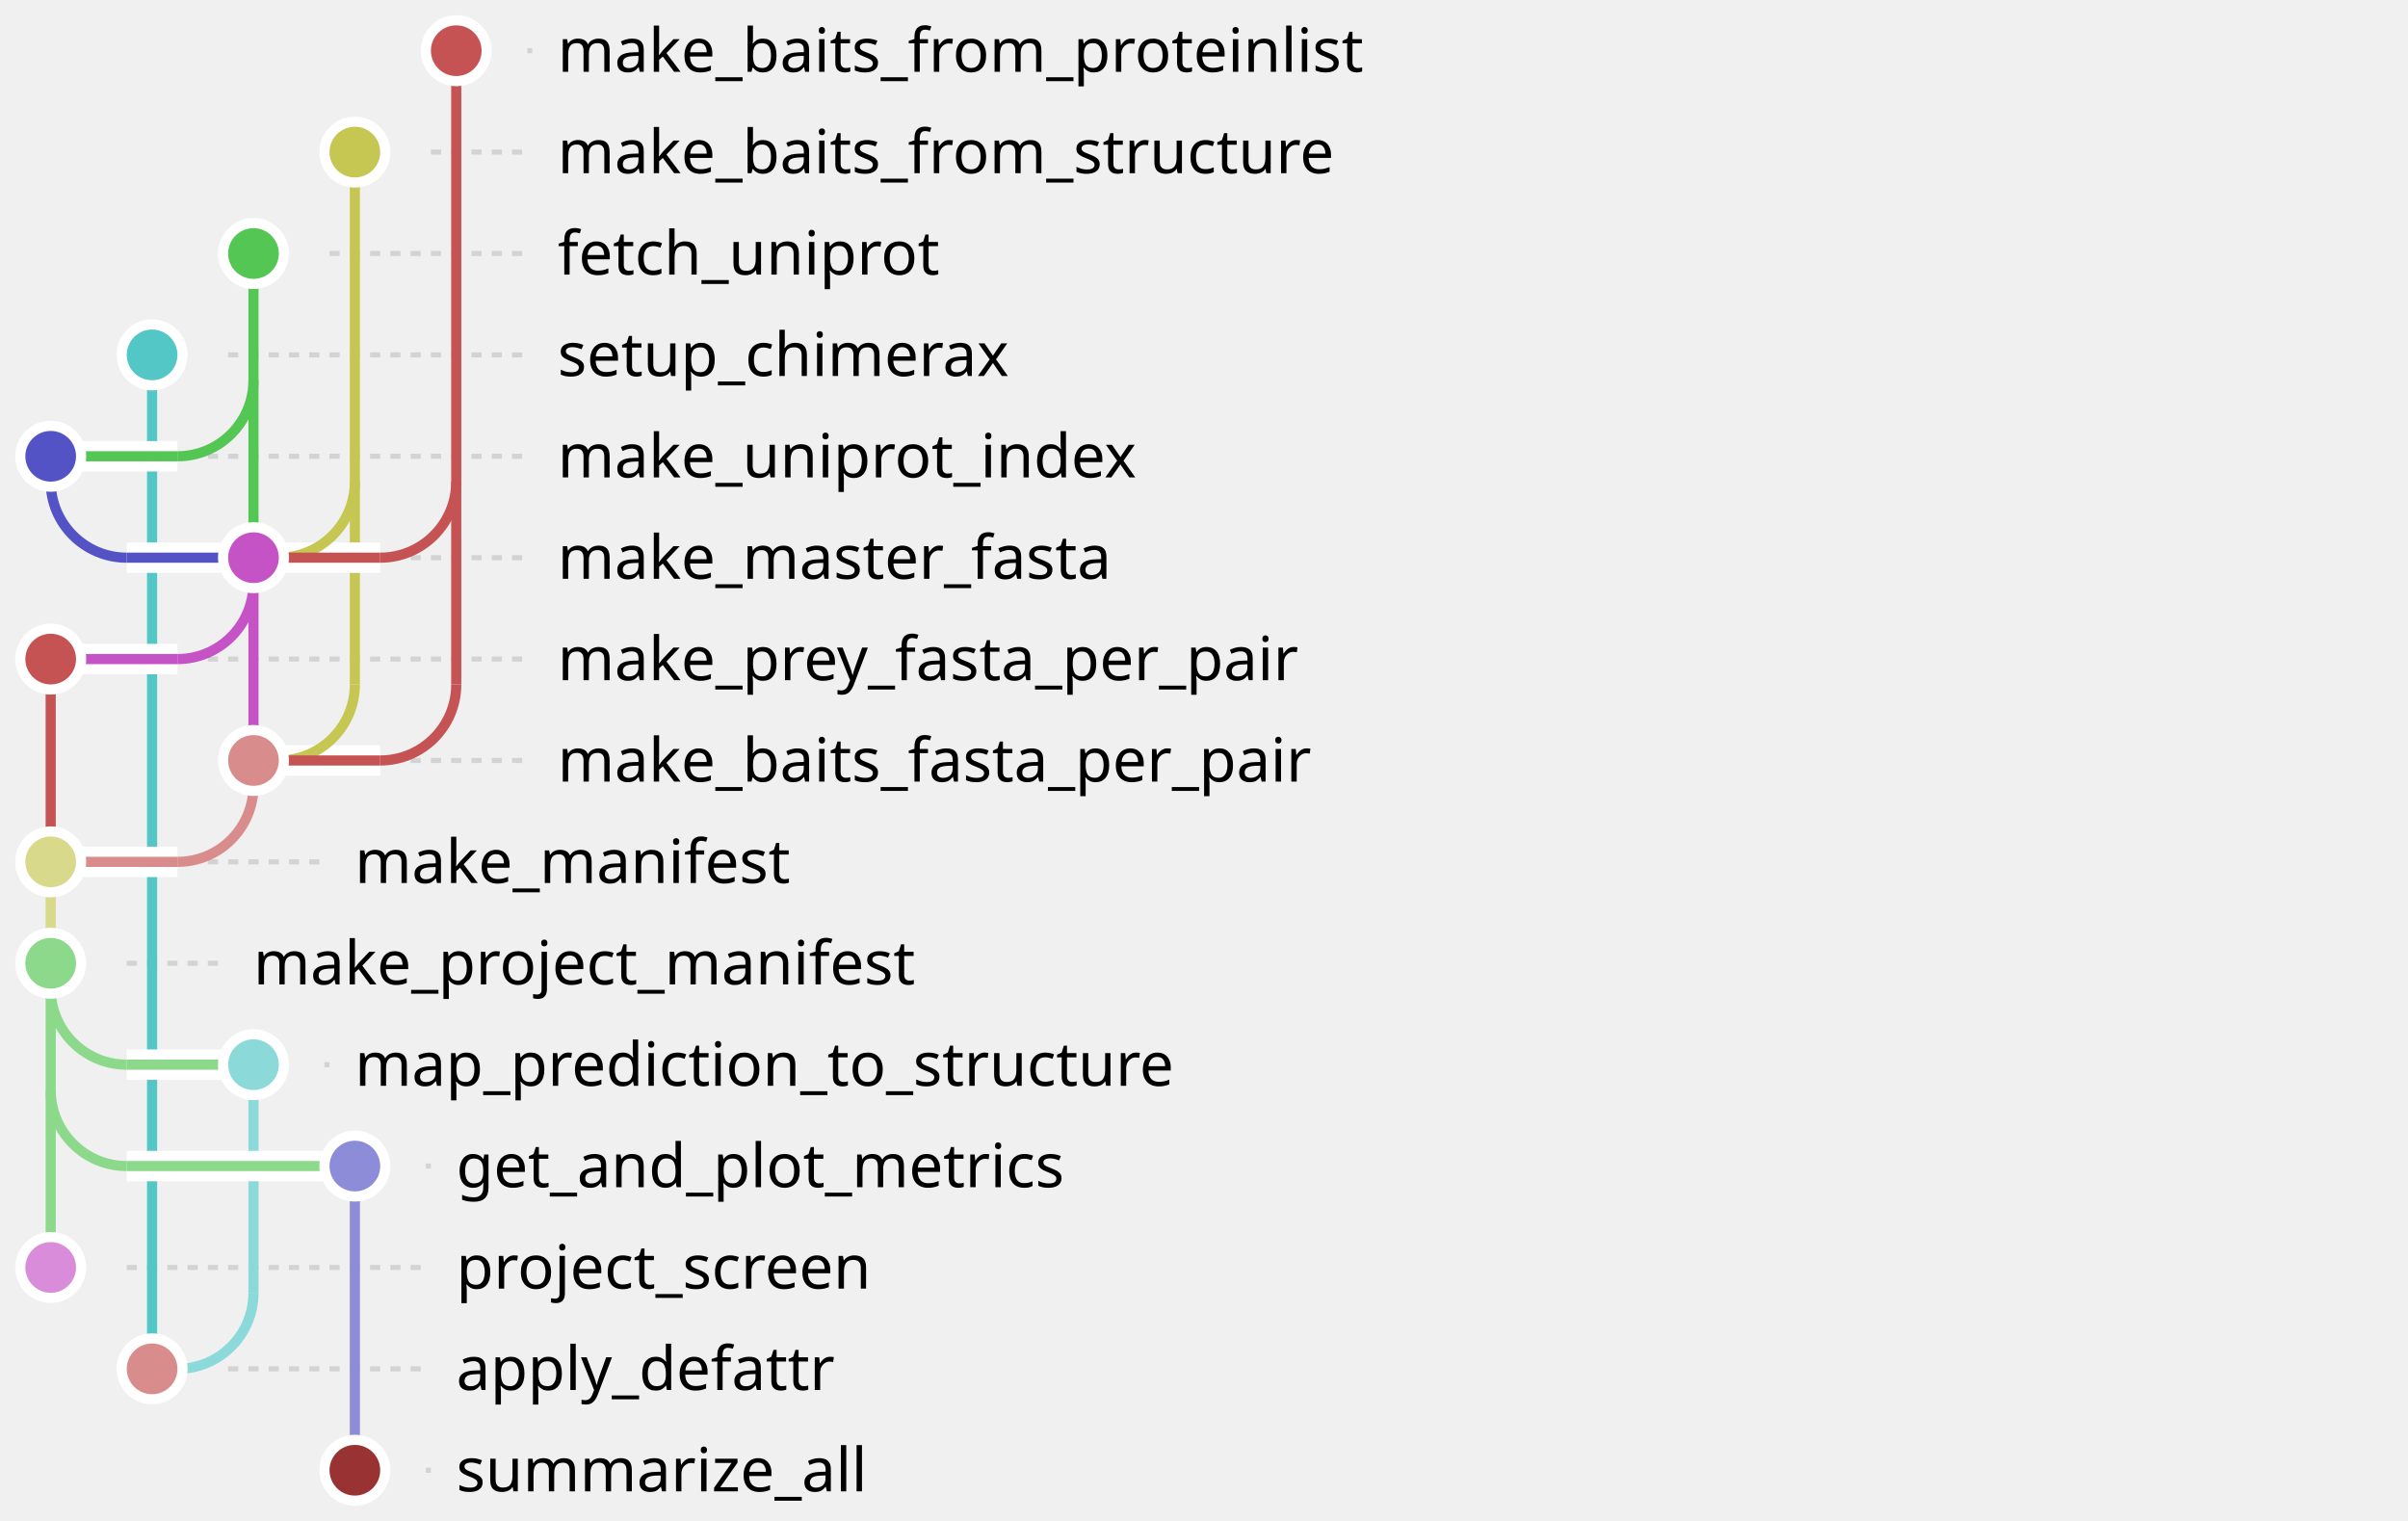
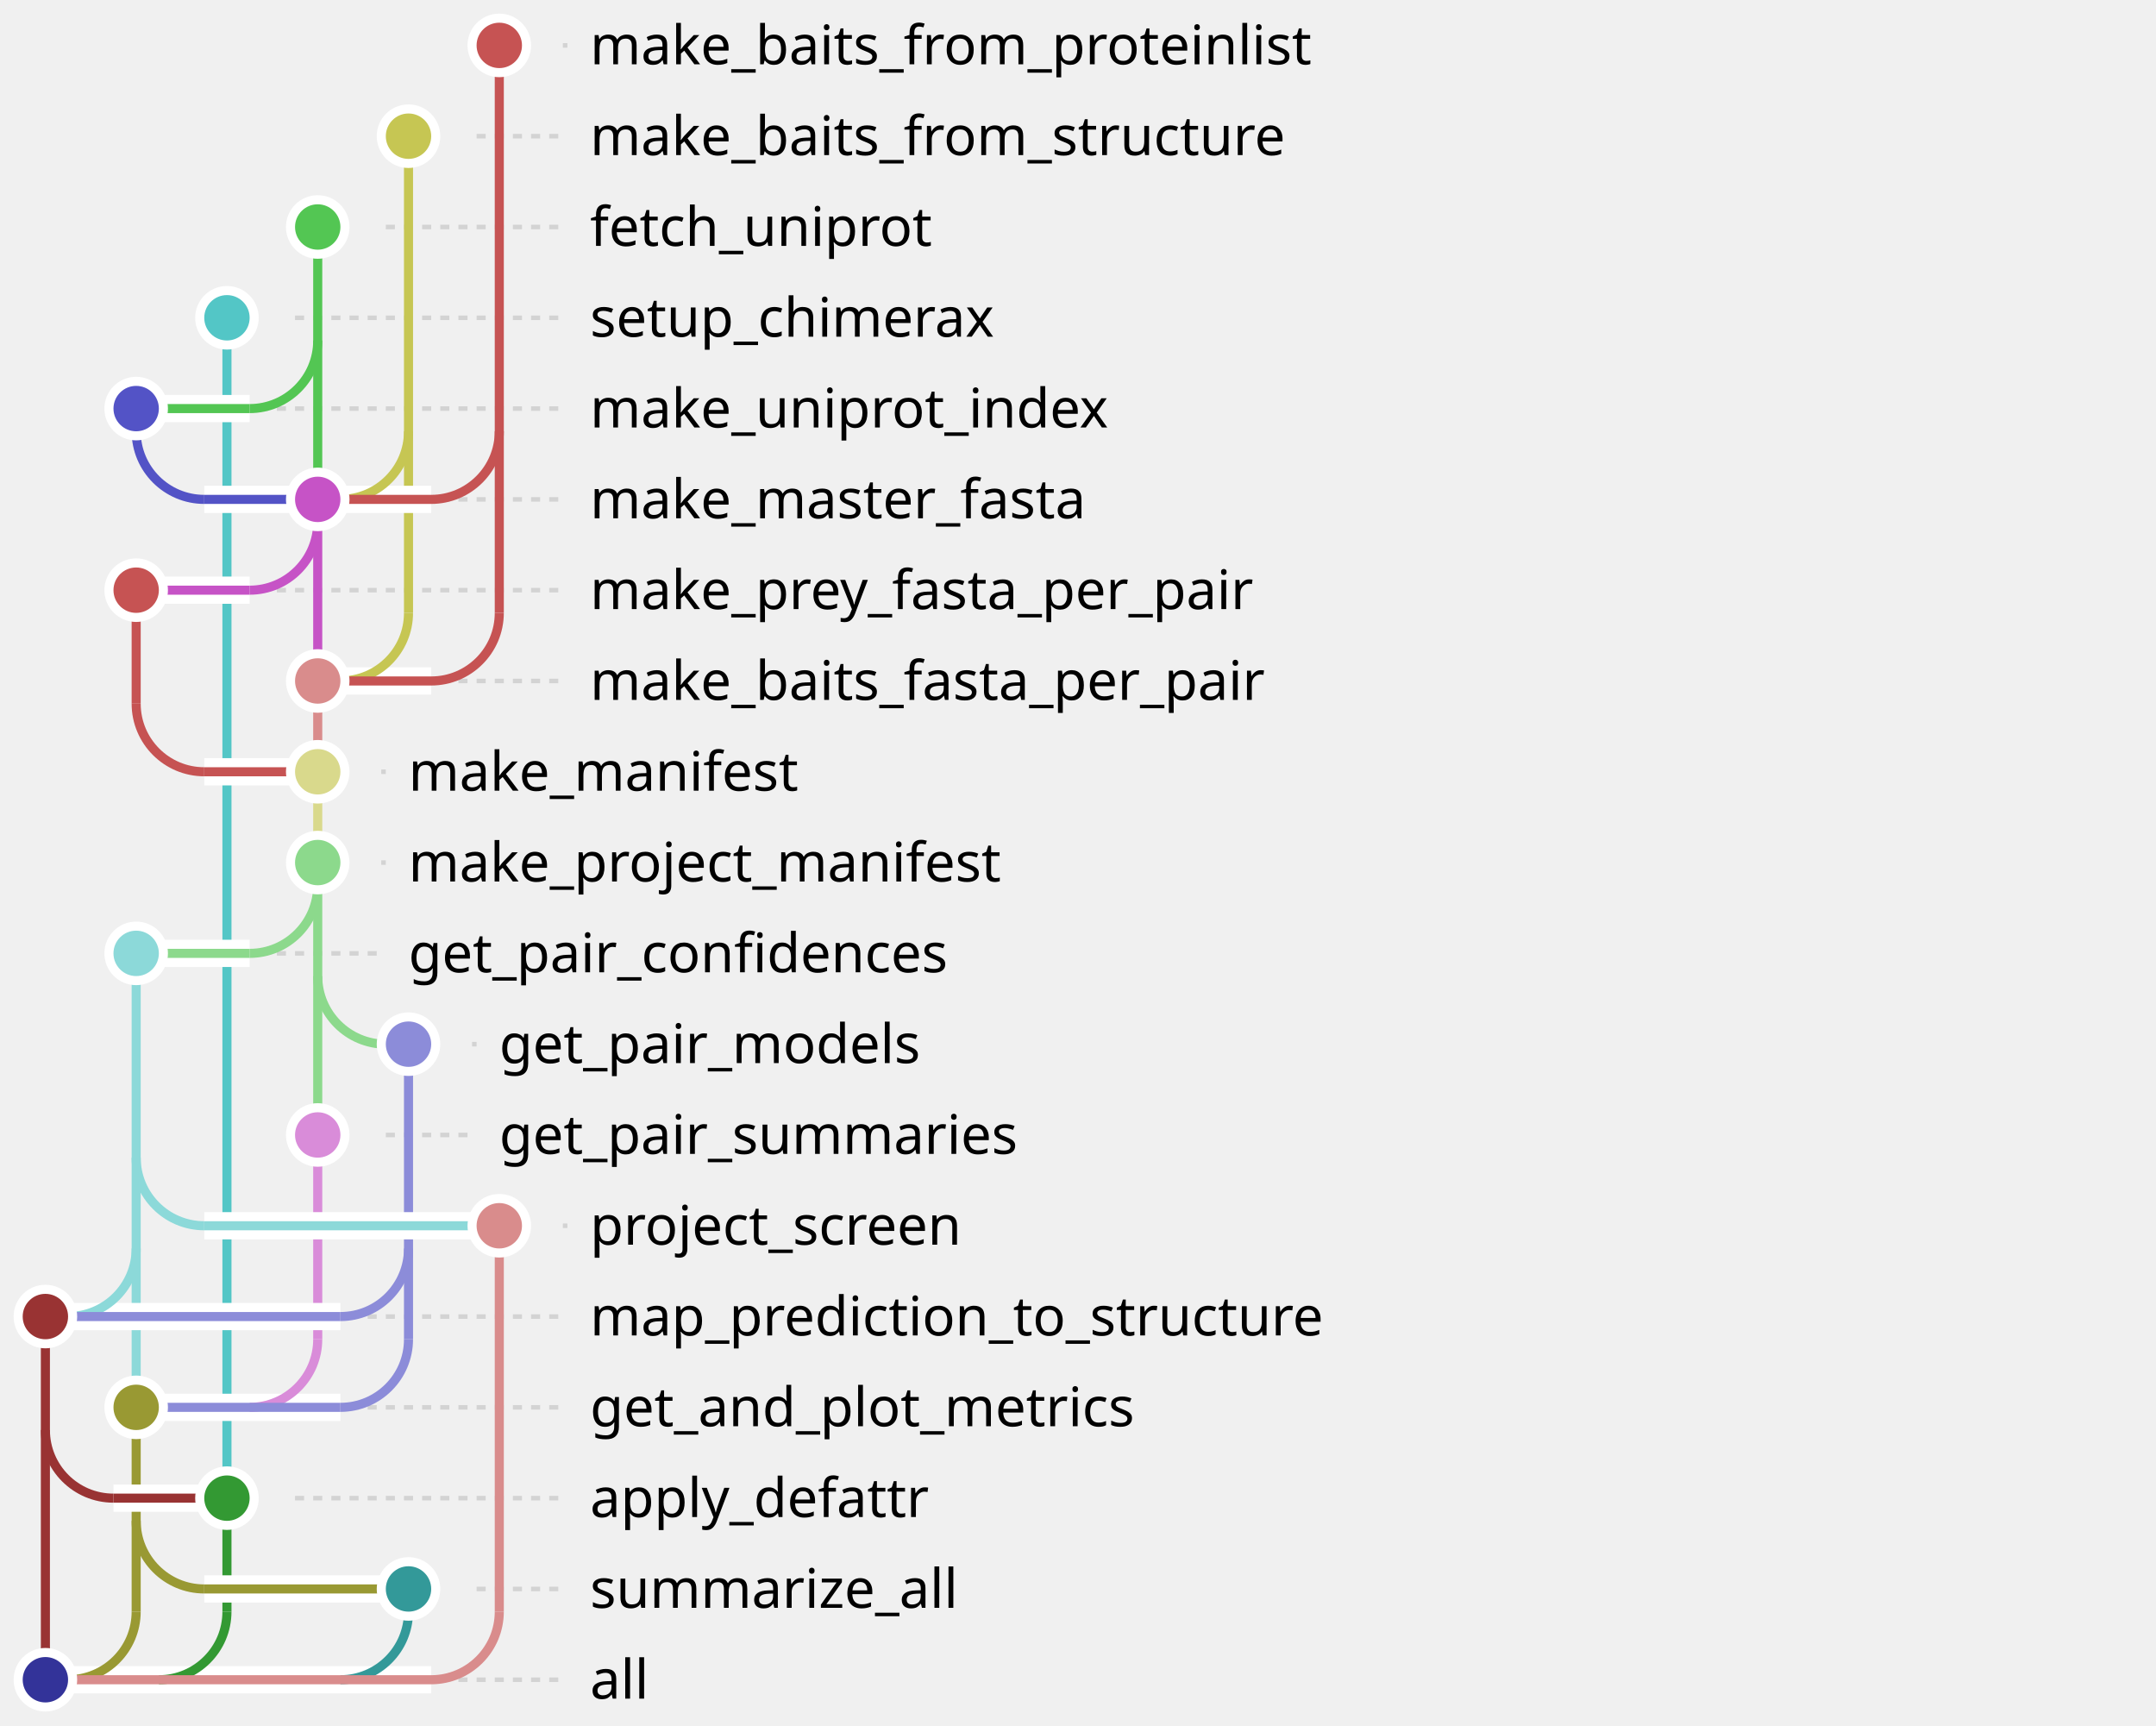
- <svg xmlns="http://www.w3.org/2000/svg" baseProfile="full" height="100%" version="1.1" viewBox="25.0,5.0,475.0,300.0" width="100%">
+ <svg xmlns="http://www.w3.org/2000/svg" baseProfile="full" height="100%" version="1.1" viewBox="25.0,5.0,475.0,380.0" width="100%">
  <defs />
  <g>
-     <line stroke="lightgrey" stroke-dasharray="2" x1="130.0" x2="129.0" y1="15.0" y2="15.0" />
-     <line stroke="lightgrey" stroke-dasharray="2" x1="110.0" x2="129.0" y1="35.0" y2="35.0" />
-     <line stroke="lightgrey" stroke-dasharray="2" x1="90.0" x2="129.0" y1="55.0" y2="55.0" />
-     <line stroke="lightgrey" stroke-dasharray="2" x1="70.0" x2="129.0" y1="75.0" y2="75.0" />
-     <line stroke="lightgrey" stroke-dasharray="2" x1="50.0" x2="129.0" y1="95.0" y2="95.0" />
-     <line stroke="lightgrey" stroke-dasharray="2" x1="90.0" x2="129.0" y1="115.0" y2="115.0" />
-     <line stroke="lightgrey" stroke-dasharray="2" x1="50.0" x2="129.0" y1="135.0" y2="135.0" />
-     <line stroke="lightgrey" stroke-dasharray="2" x1="90.0" x2="129.0" y1="155.0" y2="155.0" />
-     <line stroke="lightgrey" stroke-dasharray="2" x1="50.0" x2="89.0" y1="175.0" y2="175.0" />
-     <line stroke="lightgrey" stroke-dasharray="2" x1="50.0" x2="69.0" y1="195.0" y2="195.0" />
-     <line stroke="lightgrey" stroke-dasharray="2" x1="90.0" x2="89.0" y1="215.0" y2="215.0" />
-     <line stroke="lightgrey" stroke-dasharray="2" x1="110.0" x2="109.0" y1="235.0" y2="235.0" />
-     <line stroke="lightgrey" stroke-dasharray="2" x1="50.0" x2="109.0" y1="255.0" y2="255.0" />
-     <line stroke="lightgrey" stroke-dasharray="2" x1="70.0" x2="109.0" y1="275.0" y2="275.0" />
-     <line stroke="lightgrey" stroke-dasharray="2" x1="110.0" x2="109.0" y1="295.0" y2="295.0" />
+     <line stroke="lightgrey" stroke-dasharray="2" x1="150.0" x2="149.0" y1="15.0" y2="15.0" />
+     <line stroke="lightgrey" stroke-dasharray="2" x1="130.0" x2="149.0" y1="35.0" y2="35.0" />
+     <line stroke="lightgrey" stroke-dasharray="2" x1="110.0" x2="149.0" y1="55.0" y2="55.0" />
+     <line stroke="lightgrey" stroke-dasharray="2" x1="90.0" x2="149.0" y1="75.0" y2="75.0" />
+     <line stroke="lightgrey" stroke-dasharray="2" x1="70.0" x2="149.0" y1="95.0" y2="95.0" />
+     <line stroke="lightgrey" stroke-dasharray="2" x1="110.0" x2="149.0" y1="115.0" y2="115.0" />
+     <line stroke="lightgrey" stroke-dasharray="2" x1="70.0" x2="149.0" y1="135.0" y2="135.0" />
+     <line stroke="lightgrey" stroke-dasharray="2" x1="110.0" x2="149.0" y1="155.0" y2="155.0" />
+     <line stroke="lightgrey" stroke-dasharray="2" x1="110.0" x2="109.0" y1="175.0" y2="175.0" />
+     <line stroke="lightgrey" stroke-dasharray="2" x1="110.0" x2="109.0" y1="195.0" y2="195.0" />
+     <line stroke="lightgrey" stroke-dasharray="2" x1="70.0" x2="109.0" y1="215.0" y2="215.0" />
+     <line stroke="lightgrey" stroke-dasharray="2" x1="130.0" x2="129.0" y1="235.0" y2="235.0" />
+     <line stroke="lightgrey" stroke-dasharray="2" x1="110.0" x2="129.0" y1="255.0" y2="255.0" />
+     <line stroke="lightgrey" stroke-dasharray="2" x1="150.0" x2="149.0" y1="275.0" y2="275.0" />
+     <line stroke="lightgrey" stroke-dasharray="2" x1="50.0" x2="149.0" y1="295.0" y2="295.0" />
+     <line stroke="lightgrey" stroke-dasharray="2" x1="70.0" x2="149.0" y1="315.0" y2="315.0" />
+     <line stroke="lightgrey" stroke-dasharray="2" x1="90.0" x2="149.0" y1="335.0" y2="335.0" />
+     <line stroke="lightgrey" stroke-dasharray="2" x1="130.0" x2="149.0" y1="355.0" y2="355.0" />
+     <line stroke="lightgrey" stroke-dasharray="2" x1="50.0" x2="149.0" y1="375.0" y2="375.0" />
  </g>
  <g>
-     <line stroke="#5353c6" stroke-width="2.0" x1="35.0" x2="35.0" y1="95.0" y2="100.0" />
-     <line stroke="#53c653" stroke-width="2.0" x1="75.0" x2="75.0" y1="55.0" y2="115.0" />
-     <line stroke="#c653c6" stroke-width="2.0" x1="75.0" x2="75.0" y1="115.0" y2="155.0" />
-     <line stroke="#c6c653" stroke-width="2.0" x1="95.0" x2="95.0" y1="35.0" y2="140.0" />
-     <line stroke="#c65353" stroke-width="2.0" x1="115.0" x2="115.0" y1="15.0" y2="140.0" />
-     <line stroke="#c65353" stroke-width="2.0" x1="35.0" x2="35.0" y1="135.0" y2="175.0" />
-     <line stroke="#d98c8c" stroke-width="2.0" x1="75.0" x2="75.0" y1="155.0" y2="160.0" />
-     <line stroke="#d9d98c" stroke-width="2.0" x1="35.0" x2="35.0" y1="175.0" y2="195.0" />
-     <line stroke="#8cd98c" stroke-width="2.0" x1="35.0" x2="35.0" y1="195.0" y2="255.0" />
-     <line stroke="#53c6c6" stroke-width="2.0" x1="55.0" x2="55.0" y1="75.0" y2="275.0" />
-     <line stroke="#8cd9d9" stroke-width="2.0" x1="75.0" x2="75.0" y1="215.0" y2="260.0" />
-     <line stroke="#8c8cd9" stroke-width="2.0" x1="95.0" x2="95.0" y1="235.0" y2="295.0" />
+     <line stroke="#5353c6" stroke-width="2.0" x1="55.0" x2="55.0" y1="95.0" y2="100.0" />
+     <line stroke="#53c653" stroke-width="2.0" x1="95.0" x2="95.0" y1="55.0" y2="115.0" />
+     <line stroke="#c653c6" stroke-width="2.0" x1="95.0" x2="95.0" y1="115.0" y2="155.0" />
+     <line stroke="#c6c653" stroke-width="2.0" x1="115.0" x2="115.0" y1="35.0" y2="140.0" />
+     <line stroke="#c65353" stroke-width="2.0" x1="135.0" x2="135.0" y1="15.0" y2="140.0" />
+     <line stroke="#c65353" stroke-width="2.0" x1="55.0" x2="55.0" y1="135.0" y2="160.0" />
+     <line stroke="#d98c8c" stroke-width="2.0" x1="95.0" x2="95.0" y1="155.0" y2="175.0" />
+     <line stroke="#d9d98c" stroke-width="2.0" x1="95.0" x2="95.0" y1="175.0" y2="195.0" />
+     <line stroke="#8cd98c" stroke-width="2.0" x1="95.0" x2="95.0" y1="195.0" y2="255.0" />
+     <line stroke="#8cd9d9" stroke-width="2.0" x1="55.0" x2="55.0" y1="215.0" y2="315.0" />
+     <line stroke="#d98cd9" stroke-width="2.0" x1="95.0" x2="95.0" y1="255.0" y2="300.0" />
+     <line stroke="#8c8cd9" stroke-width="2.0" x1="115.0" x2="115.0" y1="235.0" y2="300.0" />
+     <line stroke="#53c6c6" stroke-width="2.0" x1="75.0" x2="75.0" y1="75.0" y2="335.0" />
+     <line stroke="#993333" stroke-width="2.0" x1="35.0" x2="35.0" y1="295.0" y2="375.0" />
+     <line stroke="#999933" stroke-width="2.0" x1="55.0" x2="55.0" y1="315.0" y2="360.0" />
+     <line stroke="#339933" stroke-width="2.0" x1="75.0" x2="75.0" y1="335.0" y2="360.0" />
+     <line stroke="#339999" stroke-width="2.0" x1="115.0" x2="115.0" y1="355.0" y2="360.0" />
+     <line stroke="#d98c8c" stroke-width="2.0" x1="135.0" x2="135.0" y1="275.0" y2="360.0" />
  </g>
  <g>
-     <line stroke="white" stroke-width="6.0" x1="35.0" x2="60.0" y1="95.0" y2="95.0" />
-     <line stroke="white" stroke-width="6.0" x1="50.0" x2="75.0" y1="115.0" y2="115.0" />
-     <line stroke="white" stroke-width="6.0" x1="75.0" x2="100.0" y1="115.0" y2="115.0" />
-     <line stroke="white" stroke-width="6.0" x1="35.0" x2="60.0" y1="135.0" y2="135.0" />
-     <line stroke="white" stroke-width="6.0" x1="75.0" x2="100.0" y1="155.0" y2="155.0" />
-     <line stroke="white" stroke-width="6.0" x1="35.0" x2="60.0" y1="175.0" y2="175.0" />
-     <line stroke="white" stroke-width="6.0" x1="50.0" x2="75.0" y1="215.0" y2="215.0" />
-     <line stroke="white" stroke-width="6.0" x1="50.0" x2="95.0" y1="235.0" y2="235.0" />
-     <line stroke="white" stroke-width="6.0" x1="55.0" x2="60.0" y1="275.0" y2="275.0" />
+     <line stroke="white" stroke-width="6.0" x1="55.0" x2="80.0" y1="95.0" y2="95.0" />
+     <line stroke="white" stroke-width="6.0" x1="70.0" x2="95.0" y1="115.0" y2="115.0" />
+     <line stroke="white" stroke-width="6.0" x1="95.0" x2="120.0" y1="115.0" y2="115.0" />
+     <line stroke="white" stroke-width="6.0" x1="55.0" x2="80.0" y1="135.0" y2="135.0" />
+     <line stroke="white" stroke-width="6.0" x1="95.0" x2="120.0" y1="155.0" y2="155.0" />
+     <line stroke="white" stroke-width="6.0" x1="70.0" x2="95.0" y1="175.0" y2="175.0" />
+     <line stroke="white" stroke-width="6.0" x1="55.0" x2="80.0" y1="215.0" y2="215.0" />
+     <line stroke="white" stroke-width="6.0" x1="110.0" x2="115.0" y1="235.0" y2="235.0" />
+     <line stroke="white" stroke-width="6.0" x1="70.0" x2="135.0" y1="275.0" y2="275.0" />
+     <line stroke="white" stroke-width="6.0" x1="35.0" x2="100.0" y1="295.0" y2="295.0" />
+     <line stroke="white" stroke-width="6.0" x1="55.0" x2="100.0" y1="315.0" y2="315.0" />
+     <line stroke="white" stroke-width="6.0" x1="50.0" x2="75.0" y1="335.0" y2="335.0" />
+     <line stroke="white" stroke-width="6.0" x1="70.0" x2="115.0" y1="355.0" y2="355.0" />
+     <line stroke="white" stroke-width="6.0" x1="35.0" x2="120.0" y1="375.0" y2="375.0" />
  </g>
  <g>
-     <path d="M 75.0,80.0 a15.0,15.0 0 0,1 -15.0,15.0" fill="none" stroke="#53c653" stroke-width="2.0" />
-     <line stroke="#53c653" stroke-width="2.0" x1="35.0" x2="60.0" y1="95.0" y2="95.0" />
-     <path d="M 35.0,100.0 a15.0,15.0 0 0,0 15.0,15.0" fill="none" stroke="#5353c6" stroke-width="2.0" />
-     <line stroke="#5353c6" stroke-width="2.0" x1="50.0" x2="75.0" y1="115.0" y2="115.0" />
-     <path d="M 95.0,100.0 a15.0,15.0 0 0,1 -15.0,15.0" fill="none" stroke="#c6c653" stroke-width="2.0" />
-     <path d="M 115.0,100.0 a15.0,15.0 0 0,1 -15.0,15.0" fill="none" stroke="#c65353" stroke-width="2.0" />
-     <line stroke="#c65353" stroke-width="2.0" x1="75.0" x2="100.0" y1="115.0" y2="115.0" />
-     <path d="M 75.0,120.0 a15.0,15.0 0 0,1 -15.0,15.0" fill="none" stroke="#c653c6" stroke-width="2.0" />
-     <line stroke="#c653c6" stroke-width="2.0" x1="35.0" x2="60.0" y1="135.0" y2="135.0" />
-     <path d="M 95.0,140.0 a15.0,15.0 0 0,1 -15.0,15.0" fill="none" stroke="#c6c653" stroke-width="2.0" />
-     <path d="M 115.0,140.0 a15.0,15.0 0 0,1 -15.0,15.0" fill="none" stroke="#c65353" stroke-width="2.0" />
-     <line stroke="#c65353" stroke-width="2.0" x1="75.0" x2="100.0" y1="155.0" y2="155.0" />
-     <path d="M 75.0,160.0 a15.0,15.0 0 0,1 -15.0,15.0" fill="none" stroke="#d98c8c" stroke-width="2.0" />
-     <line stroke="#d98c8c" stroke-width="2.0" x1="35.0" x2="60.0" y1="175.0" y2="175.0" />
-     <path d="M 35.0,200.0 a15.0,15.0 0 0,0 15.0,15.0" fill="none" stroke="#8cd98c" stroke-width="2.0" />
-     <line stroke="#8cd98c" stroke-width="2.0" x1="50.0" x2="75.0" y1="215.0" y2="215.0" />
-     <path d="M 35.0,220.0 a15.0,15.0 0 0,0 15.0,15.0" fill="none" stroke="#8cd98c" stroke-width="2.0" />
-     <line stroke="#8cd98c" stroke-width="2.0" x1="50.0" x2="95.0" y1="235.0" y2="235.0" />
-     <path d="M 75.0,260.0 a15.0,15.0 0 0,1 -15.0,15.0" fill="none" stroke="#8cd9d9" stroke-width="2.0" />
-     <line stroke="#8cd9d9" stroke-width="2.0" x1="55.0" x2="60.0" y1="275.0" y2="275.0" />
+     <path d="M 95.0,80.0 a15.0,15.0 0 0,1 -15.0,15.0" fill="none" stroke="#53c653" stroke-width="2.0" />
+     <line stroke="#53c653" stroke-width="2.0" x1="55.0" x2="80.0" y1="95.0" y2="95.0" />
+     <path d="M 55.0,100.0 a15.0,15.0 0 0,0 15.0,15.0" fill="none" stroke="#5353c6" stroke-width="2.0" />
+     <line stroke="#5353c6" stroke-width="2.0" x1="70.0" x2="95.0" y1="115.0" y2="115.0" />
+     <path d="M 115.0,100.0 a15.0,15.0 0 0,1 -15.0,15.0" fill="none" stroke="#c6c653" stroke-width="2.0" />
+     <path d="M 135.0,100.0 a15.0,15.0 0 0,1 -15.0,15.0" fill="none" stroke="#c65353" stroke-width="2.0" />
+     <line stroke="#c65353" stroke-width="2.0" x1="95.0" x2="120.0" y1="115.0" y2="115.0" />
+     <path d="M 95.0,120.0 a15.0,15.0 0 0,1 -15.0,15.0" fill="none" stroke="#c653c6" stroke-width="2.0" />
+     <line stroke="#c653c6" stroke-width="2.0" x1="55.0" x2="80.0" y1="135.0" y2="135.0" />
+     <path d="M 115.0,140.0 a15.0,15.0 0 0,1 -15.0,15.0" fill="none" stroke="#c6c653" stroke-width="2.0" />
+     <path d="M 135.0,140.0 a15.0,15.0 0 0,1 -15.0,15.0" fill="none" stroke="#c65353" stroke-width="2.0" />
+     <line stroke="#c65353" stroke-width="2.0" x1="95.0" x2="120.0" y1="155.0" y2="155.0" />
+     <path d="M 55.0,160.0 a15.0,15.0 0 0,0 15.0,15.0" fill="none" stroke="#c65353" stroke-width="2.0" />
+     <line stroke="#c65353" stroke-width="2.0" x1="70.0" x2="95.0" y1="175.0" y2="175.0" />
+     <path d="M 95.0,200.0 a15.0,15.0 0 0,1 -15.0,15.0" fill="none" stroke="#8cd98c" stroke-width="2.0" />
+     <line stroke="#8cd98c" stroke-width="2.0" x1="55.0" x2="80.0" y1="215.0" y2="215.0" />
+     <path d="M 95.0,220.0 a15.0,15.0 0 0,0 15.0,15.0" fill="none" stroke="#8cd98c" stroke-width="2.0" />
+     <line stroke="#8cd98c" stroke-width="2.0" x1="110.0" x2="115.0" y1="235.0" y2="235.0" />
+     <path d="M 55.0,260.0 a15.0,15.0 0 0,0 15.0,15.0" fill="none" stroke="#8cd9d9" stroke-width="2.0" />
+     <line stroke="#8cd9d9" stroke-width="2.0" x1="70.0" x2="135.0" y1="275.0" y2="275.0" />
+     <path d="M 55.0,280.0 a15.0,15.0 0 0,1 -15.0,15.0" fill="none" stroke="#8cd9d9" stroke-width="2.0" />
+     <path d="M 115.0,280.0 a15.0,15.0 0 0,1 -15.0,15.0" fill="none" stroke="#8c8cd9" stroke-width="2.0" />
+     <line stroke="#8c8cd9" stroke-width="2.0" x1="35.0" x2="100.0" y1="295.0" y2="295.0" />
+     <path d="M 95.0,300.0 a15.0,15.0 0 0,1 -15.0,15.0" fill="none" stroke="#d98cd9" stroke-width="2.0" />
+     <path d="M 115.0,300.0 a15.0,15.0 0 0,1 -15.0,15.0" fill="none" stroke="#8c8cd9" stroke-width="2.0" />
+     <line stroke="#8c8cd9" stroke-width="2.0" x1="55.0" x2="100.0" y1="315.0" y2="315.0" />
+     <path d="M 35.0,320.0 a15.0,15.0 0 0,0 15.0,15.0" fill="none" stroke="#993333" stroke-width="2.0" />
+     <line stroke="#993333" stroke-width="2.0" x1="50.0" x2="75.0" y1="335.0" y2="335.0" />
+     <path d="M 55.0,340.0 a15.0,15.0 0 0,0 15.0,15.0" fill="none" stroke="#999933" stroke-width="2.0" />
+     <line stroke="#999933" stroke-width="2.0" x1="70.0" x2="115.0" y1="355.0" y2="355.0" />
+     <path d="M 55.0,360.0 a15.0,15.0 0 0,1 -15.0,15.0" fill="none" stroke="#999933" stroke-width="2.0" />
+     <path d="M 75.0,360.0 a15.0,15.0 0 0,1 -15.0,15.0" fill="none" stroke="#339933" stroke-width="2.0" />
+     <path d="M 115.0,360.0 a15.0,15.0 0 0,1 -15.0,15.0" fill="none" stroke="#339999" stroke-width="2.0" />
+     <path d="M 135.0,360.0 a15.0,15.0 0 0,1 -15.0,15.0" fill="none" stroke="#d98c8c" stroke-width="2.0" />
+     <line stroke="#d98c8c" stroke-width="2.0" x1="35.0" x2="120.0" y1="375.0" y2="375.0" />
  </g>
  <g>
-     <circle cx="115.0" cy="15.0" fill="#c65353" id="Nmake_baits_from_proteinlist" r="6.0" stroke="white" stroke-width="2.0" />
-     <text dominant-baseline="middle" fill="currentColor" font-family="sans-serif" font-size="inherit" x="135.0" y="15.0">make_baits_from_proteinlist</text>
-     <circle cx="95.0" cy="35.0" fill="#c6c653" id="Nmake_baits_from_structure" r="6.0" stroke="white" stroke-width="2.0" />
-     <text dominant-baseline="middle" fill="currentColor" font-family="sans-serif" font-size="inherit" x="135.0" y="35.0">make_baits_from_structure</text>
-     <circle cx="75.0" cy="55.0" fill="#53c653" id="Nfetch_uniprot" r="6.0" stroke="white" stroke-width="2.0" />
-     <text dominant-baseline="middle" fill="currentColor" font-family="sans-serif" font-size="inherit" x="135.0" y="55.0">fetch_uniprot</text>
-     <circle cx="55.0" cy="75.0" fill="#53c6c6" id="Nsetup_chimerax" r="6.0" stroke="white" stroke-width="2.0" />
-     <text dominant-baseline="middle" fill="currentColor" font-family="sans-serif" font-size="inherit" x="135.0" y="75.0">setup_chimerax</text>
-     <circle cx="35.0" cy="95.0" fill="#5353c6" id="Nmake_uniprot_index" r="6.0" stroke="white" stroke-width="2.0" />
-     <text dominant-baseline="middle" fill="currentColor" font-family="sans-serif" font-size="inherit" x="135.0" y="95.0">make_uniprot_index</text>
-     <circle cx="75.0" cy="115.0" fill="#c653c6" id="Nmake_master_fasta" r="6.0" stroke="white" stroke-width="2.0" />
-     <text dominant-baseline="middle" fill="currentColor" font-family="sans-serif" font-size="inherit" x="135.0" y="115.0">make_master_fasta</text>
-     <circle cx="35.0" cy="135.0" fill="#c65353" id="Nmake_prey_fasta_per_pair" r="6.0" stroke="white" stroke-width="2.0" />
-     <text dominant-baseline="middle" fill="currentColor" font-family="sans-serif" font-size="inherit" x="135.0" y="135.0">make_prey_fasta_per_pair</text>
-     <circle cx="75.0" cy="155.0" fill="#d98c8c" id="Nmake_baits_fasta_per_pair" r="6.0" stroke="white" stroke-width="2.0" />
-     <text dominant-baseline="middle" fill="currentColor" font-family="sans-serif" font-size="inherit" x="135.0" y="155.0">make_baits_fasta_per_pair</text>
-     <circle cx="35.0" cy="175.0" fill="#d9d98c" id="Nmake_manifest" r="6.0" stroke="white" stroke-width="2.0" />
-     <text dominant-baseline="middle" fill="currentColor" font-family="sans-serif" font-size="inherit" x="95.0" y="175.0">make_manifest</text>
-     <circle cx="35.0" cy="195.0" fill="#8cd98c" id="Nmake_project_manifest" r="6.0" stroke="white" stroke-width="2.0" />
-     <text dominant-baseline="middle" fill="currentColor" font-family="sans-serif" font-size="inherit" x="75.0" y="195.0">make_project_manifest</text>
-     <circle cx="75.0" cy="215.0" fill="#8cd9d9" id="Nmap_prediction_to_structure" r="6.0" stroke="white" stroke-width="2.0" />
-     <text dominant-baseline="middle" fill="currentColor" font-family="sans-serif" font-size="inherit" x="95.0" y="215.0">map_prediction_to_structure</text>
-     <circle cx="95.0" cy="235.0" fill="#8c8cd9" id="Nget_and_plot_metrics" r="6.0" stroke="white" stroke-width="2.0" />
-     <text dominant-baseline="middle" fill="currentColor" font-family="sans-serif" font-size="inherit" x="115.0" y="235.0">get_and_plot_metrics</text>
-     <circle cx="35.0" cy="255.0" fill="#d98cd9" id="Nproject_screen" r="6.0" stroke="white" stroke-width="2.0" />
-     <text dominant-baseline="middle" fill="currentColor" font-family="sans-serif" font-size="inherit" x="115.0" y="255.0">project_screen</text>
-     <circle cx="55.0" cy="275.0" fill="#d98c8c" id="Napply_defattr" r="6.0" stroke="white" stroke-width="2.0" />
-     <text dominant-baseline="middle" fill="currentColor" font-family="sans-serif" font-size="inherit" x="115.0" y="275.0">apply_defattr</text>
-     <circle cx="95.0" cy="295.0" fill="#993333" id="Nsummarize_all" r="6.0" stroke="white" stroke-width="2.0" />
-     <text dominant-baseline="middle" fill="currentColor" font-family="sans-serif" font-size="inherit" x="115.0" y="295.0">summarize_all</text>
+     <circle cx="135.0" cy="15.0" fill="#c65353" id="Nmake_baits_from_proteinlist" r="6.0" stroke="white" stroke-width="2.0" />
+     <text dominant-baseline="middle" fill="currentColor" font-family="sans-serif" font-size="inherit" x="155.0" y="15.0">make_baits_from_proteinlist</text>
+     <circle cx="115.0" cy="35.0" fill="#c6c653" id="Nmake_baits_from_structure" r="6.0" stroke="white" stroke-width="2.0" />
+     <text dominant-baseline="middle" fill="currentColor" font-family="sans-serif" font-size="inherit" x="155.0" y="35.0">make_baits_from_structure</text>
+     <circle cx="95.0" cy="55.0" fill="#53c653" id="Nfetch_uniprot" r="6.0" stroke="white" stroke-width="2.0" />
+     <text dominant-baseline="middle" fill="currentColor" font-family="sans-serif" font-size="inherit" x="155.0" y="55.0">fetch_uniprot</text>
+     <circle cx="75.0" cy="75.0" fill="#53c6c6" id="Nsetup_chimerax" r="6.0" stroke="white" stroke-width="2.0" />
+     <text dominant-baseline="middle" fill="currentColor" font-family="sans-serif" font-size="inherit" x="155.0" y="75.0">setup_chimerax</text>
+     <circle cx="55.0" cy="95.0" fill="#5353c6" id="Nmake_uniprot_index" r="6.0" stroke="white" stroke-width="2.0" />
+     <text dominant-baseline="middle" fill="currentColor" font-family="sans-serif" font-size="inherit" x="155.0" y="95.0">make_uniprot_index</text>
+     <circle cx="95.0" cy="115.0" fill="#c653c6" id="Nmake_master_fasta" r="6.0" stroke="white" stroke-width="2.0" />
+     <text dominant-baseline="middle" fill="currentColor" font-family="sans-serif" font-size="inherit" x="155.0" y="115.0">make_master_fasta</text>
+     <circle cx="55.0" cy="135.0" fill="#c65353" id="Nmake_prey_fasta_per_pair" r="6.0" stroke="white" stroke-width="2.0" />
+     <text dominant-baseline="middle" fill="currentColor" font-family="sans-serif" font-size="inherit" x="155.0" y="135.0">make_prey_fasta_per_pair</text>
+     <circle cx="95.0" cy="155.0" fill="#d98c8c" id="Nmake_baits_fasta_per_pair" r="6.0" stroke="white" stroke-width="2.0" />
+     <text dominant-baseline="middle" fill="currentColor" font-family="sans-serif" font-size="inherit" x="155.0" y="155.0">make_baits_fasta_per_pair</text>
+     <circle cx="95.0" cy="175.0" fill="#d9d98c" id="Nmake_manifest" r="6.0" stroke="white" stroke-width="2.0" />
+     <text dominant-baseline="middle" fill="currentColor" font-family="sans-serif" font-size="inherit" x="115.0" y="175.0">make_manifest</text>
+     <circle cx="95.0" cy="195.0" fill="#8cd98c" id="Nmake_project_manifest" r="6.0" stroke="white" stroke-width="2.0" />
+     <text dominant-baseline="middle" fill="currentColor" font-family="sans-serif" font-size="inherit" x="115.0" y="195.0">make_project_manifest</text>
+     <circle cx="55.0" cy="215.0" fill="#8cd9d9" id="Nget_pair_confidences" r="6.0" stroke="white" stroke-width="2.0" />
+     <text dominant-baseline="middle" fill="currentColor" font-family="sans-serif" font-size="inherit" x="115.0" y="215.0">get_pair_confidences</text>
+     <circle cx="115.0" cy="235.0" fill="#8c8cd9" id="Nget_pair_models" r="6.0" stroke="white" stroke-width="2.0" />
+     <text dominant-baseline="middle" fill="currentColor" font-family="sans-serif" font-size="inherit" x="135.0" y="235.0">get_pair_models</text>
+     <circle cx="95.0" cy="255.0" fill="#d98cd9" id="Nget_pair_summaries" r="6.0" stroke="white" stroke-width="2.0" />
+     <text dominant-baseline="middle" fill="currentColor" font-family="sans-serif" font-size="inherit" x="135.0" y="255.0">get_pair_summaries</text>
+     <circle cx="135.0" cy="275.0" fill="#d98c8c" id="Nproject_screen" r="6.0" stroke="white" stroke-width="2.0" />
+     <text dominant-baseline="middle" fill="currentColor" font-family="sans-serif" font-size="inherit" x="155.0" y="275.0">project_screen</text>
+     <circle cx="35.0" cy="295.0" fill="#993333" id="Nmap_prediction_to_structure" r="6.0" stroke="white" stroke-width="2.0" />
+     <text dominant-baseline="middle" fill="currentColor" font-family="sans-serif" font-size="inherit" x="155.0" y="295.0">map_prediction_to_structure</text>
+     <circle cx="55.0" cy="315.0" fill="#999933" id="Nget_and_plot_metrics" r="6.0" stroke="white" stroke-width="2.0" />
+     <text dominant-baseline="middle" fill="currentColor" font-family="sans-serif" font-size="inherit" x="155.0" y="315.0">get_and_plot_metrics</text>
+     <circle cx="75.0" cy="335.0" fill="#339933" id="Napply_defattr" r="6.0" stroke="white" stroke-width="2.0" />
+     <text dominant-baseline="middle" fill="currentColor" font-family="sans-serif" font-size="inherit" x="155.0" y="335.0">apply_defattr</text>
+     <circle cx="115.0" cy="355.0" fill="#339999" id="Nsummarize_all" r="6.0" stroke="white" stroke-width="2.0" />
+     <text dominant-baseline="middle" fill="currentColor" font-family="sans-serif" font-size="inherit" x="155.0" y="355.0">summarize_all</text>
+     <circle cx="35.0" cy="375.0" fill="#333399" id="Nall" r="6.0" stroke="white" stroke-width="2.0" />
+     <text dominant-baseline="middle" fill="currentColor" font-family="sans-serif" font-size="inherit" x="155.0" y="375.0">all</text>
  </g>
</svg>
